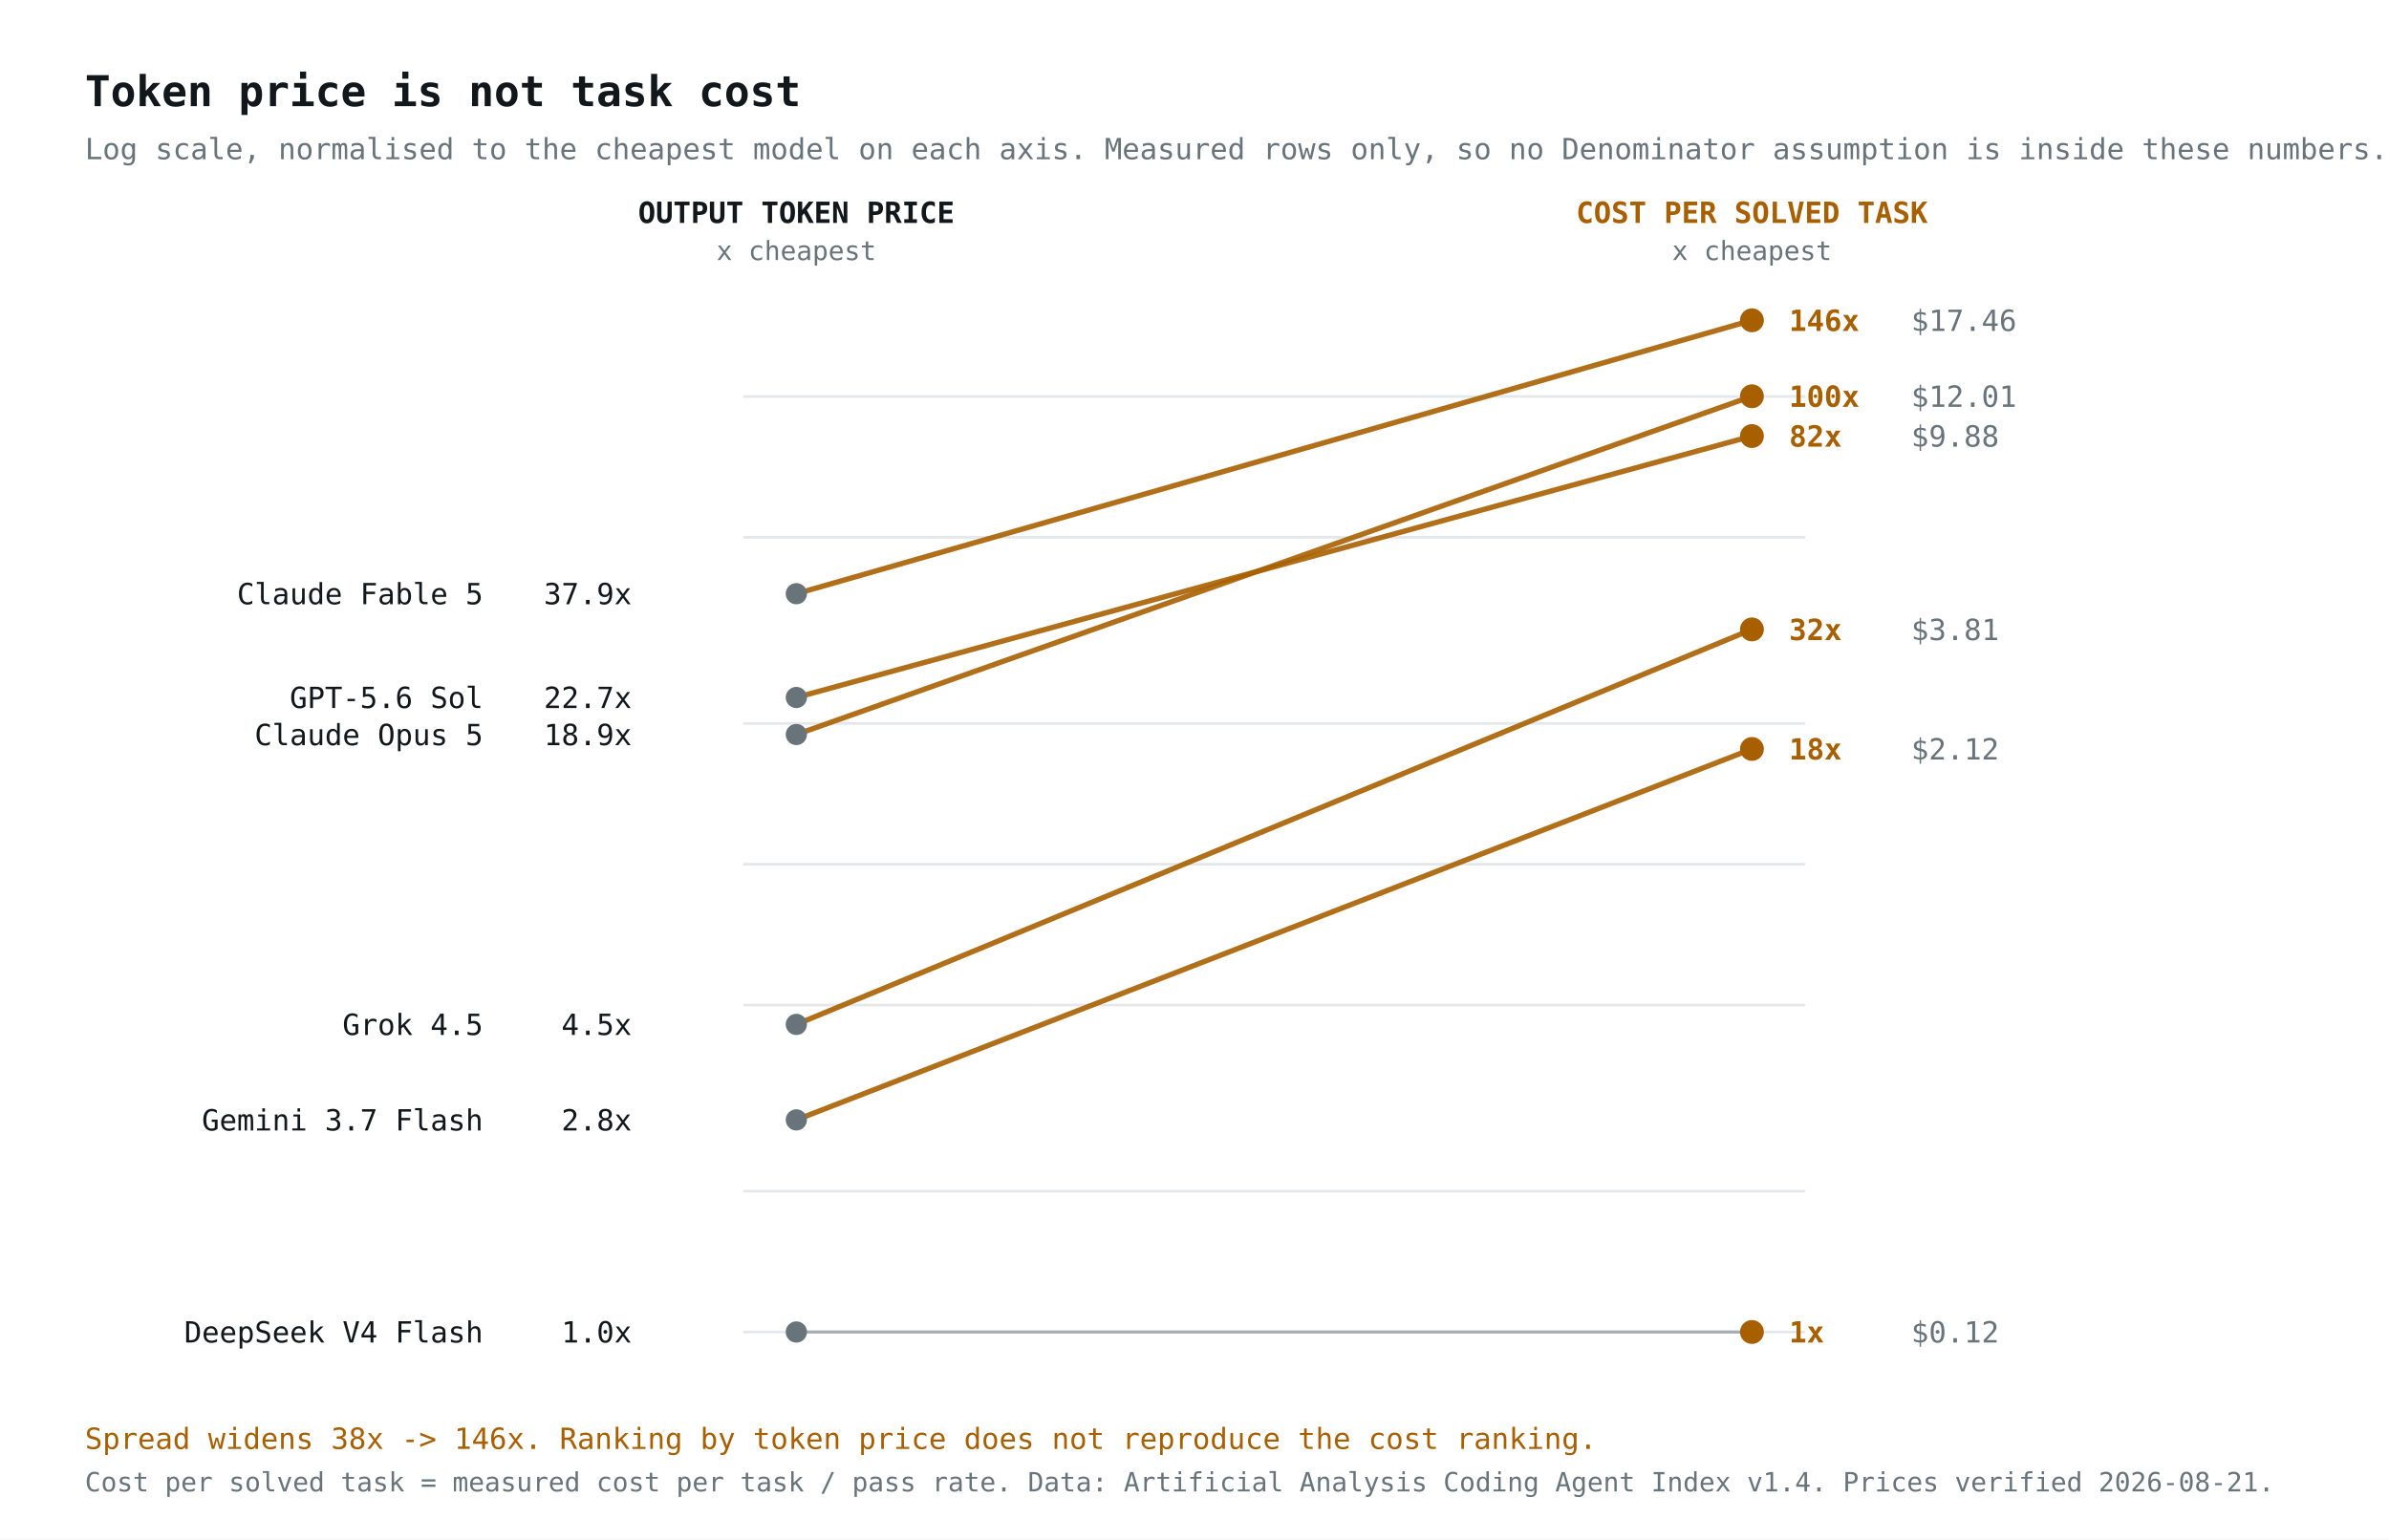
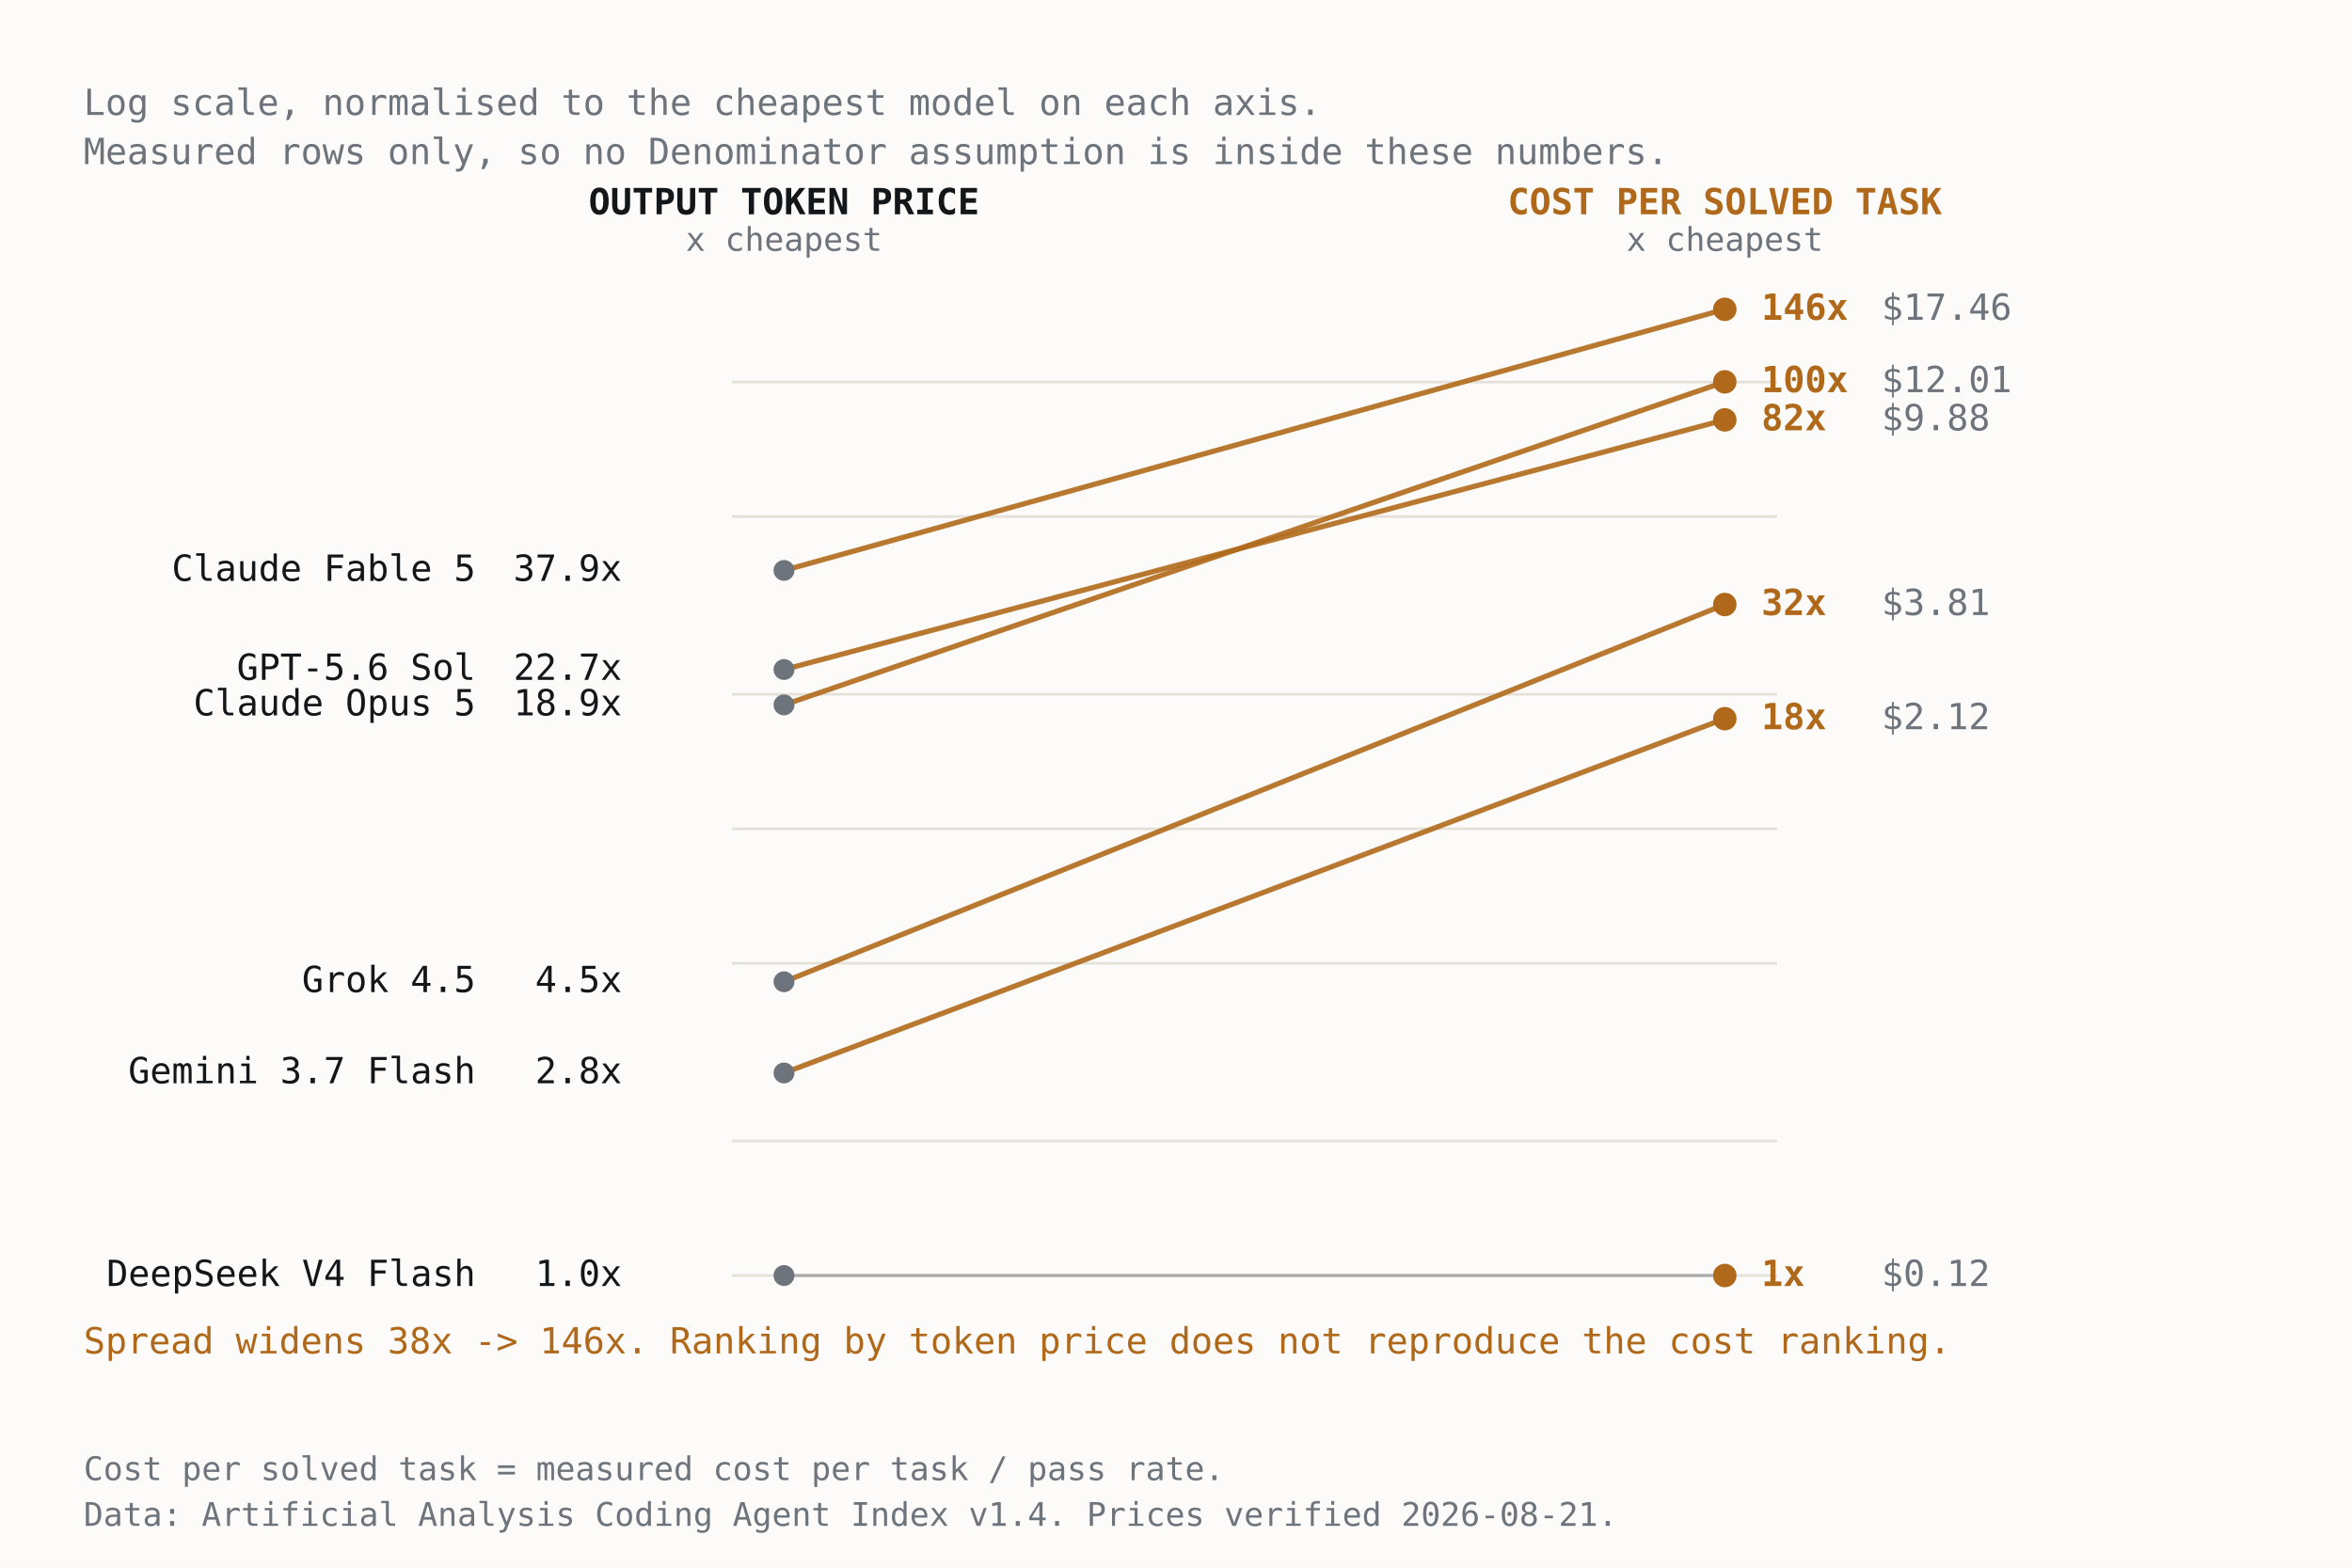
- <svg xmlns="http://www.w3.org/2000/svg" width="900" height="580" viewBox="0 0 900 580" role="img" aria-label="Token price is not task cost">
-   <rect width="900" height="580" fill="#FFFFFF" />
-   <text x="32.0" y="40.0" fill="#11171B" font-family="JetBrains Mono, SFMono-Regular, Menlo, Consolas, monospace" font-size="16" font-weight="700" text-anchor="start">Token price is not task cost</text>
-   <text x="32.0" y="60.0" fill="#68737A" font-family="JetBrains Mono, SFMono-Regular, Menlo, Consolas, monospace" font-size="11" font-weight="400" text-anchor="start">Log scale, normalised to the cheapest model on each axis. Measured rows only, so no Denominator assumption is inside these numbers.</text>
-   <line x1="280" y1="501.935" x2="680" y2="501.935" stroke="#E4E8EB" stroke-width="1" />
-   <line x1="280" y1="448.876" x2="680" y2="448.876" stroke="#E4E8EB" stroke-width="1" />
-   <line x1="280" y1="378.735" x2="680" y2="378.735" stroke="#E4E8EB" stroke-width="1" />
-   <line x1="280" y1="325.676" x2="680" y2="325.676" stroke="#E4E8EB" stroke-width="1" />
-   <line x1="280" y1="272.616" x2="680" y2="272.616" stroke="#E4E8EB" stroke-width="1" />
-   <line x1="280" y1="202.476" x2="680" y2="202.476" stroke="#E4E8EB" stroke-width="1" />
-   <line x1="280" y1="149.416" x2="680" y2="149.416" stroke="#E4E8EB" stroke-width="1" />
-   <text x="300.0" y="84.0" fill="#11171B" font-family="JetBrains Mono, SFMono-Regular, Menlo, Consolas, monospace" font-size="11" font-weight="700" text-anchor="middle">OUTPUT TOKEN PRICE</text>
-   <text x="300.0" y="98.0" fill="#68737A" font-family="JetBrains Mono, SFMono-Regular, Menlo, Consolas, monospace" font-size="10" font-weight="400" text-anchor="middle">x cheapest</text>
-   <text x="660.0" y="84.0" fill="#A85F00" font-family="JetBrains Mono, SFMono-Regular, Menlo, Consolas, monospace" font-size="11" font-weight="700" text-anchor="middle">COST PER SOLVED TASK</text>
-   <text x="660.0" y="98.0" fill="#68737A" font-family="JetBrains Mono, SFMono-Regular, Menlo, Consolas, monospace" font-size="10" font-weight="400" text-anchor="middle">x cheapest</text>
-   <line x1="300" y1="501.935" x2="660" y2="501.935" stroke="#68737A" stroke-width="1.2" opacity="0.5" />
-   <circle cx="300" cy="501.935" r="4" fill="#68737A" />
-   <circle cx="660" cy="501.935" r="4.5" fill="#A85F00" />
-   <text x="238.0" y="505.9" fill="#11171B" font-family="JetBrains Mono, SFMono-Regular, Menlo, Consolas, monospace" font-size="11" font-weight="400" text-anchor="end">1.0x</text>
-   <text x="182.0" y="505.9" fill="#11171B" font-family="JetBrains Mono, SFMono-Regular, Menlo, Consolas, monospace" font-size="11" font-weight="400" text-anchor="end">DeepSeek V4 Flash</text>
-   <text x="674.0" y="505.9" fill="#A85F00" font-family="JetBrains Mono, SFMono-Regular, Menlo, Consolas, monospace" font-size="11" font-weight="700" text-anchor="start">1x</text>
-   <text x="720.0" y="505.9" fill="#68737A" font-family="JetBrains Mono, SFMono-Regular, Menlo, Consolas, monospace" font-size="11" font-weight="400" text-anchor="start">$0.12</text>
-   <line x1="300" y1="422.009" x2="660" y2="282.233" stroke="#A85F00" stroke-width="2" opacity="0.9" />
-   <circle cx="300" cy="422.009" r="4" fill="#68737A" />
-   <circle cx="660" cy="282.233" r="4.5" fill="#A85F00" />
-   <text x="238.0" y="426.0" fill="#11171B" font-family="JetBrains Mono, SFMono-Regular, Menlo, Consolas, monospace" font-size="11" font-weight="400" text-anchor="end">2.8x</text>
-   <text x="182.0" y="426.0" fill="#11171B" font-family="JetBrains Mono, SFMono-Regular, Menlo, Consolas, monospace" font-size="11" font-weight="400" text-anchor="end">Gemini 3.7 Flash</text>
-   <text x="674.0" y="286.2" fill="#A85F00" font-family="JetBrains Mono, SFMono-Regular, Menlo, Consolas, monospace" font-size="11" font-weight="700" text-anchor="start">18x</text>
-   <text x="720.0" y="286.2" fill="#68737A" font-family="JetBrains Mono, SFMono-Regular, Menlo, Consolas, monospace" font-size="11" font-weight="400" text-anchor="start">$2.12</text>
-   <line x1="300" y1="386.031" x2="660" y2="237.188" stroke="#A85F00" stroke-width="2" opacity="0.9" />
-   <circle cx="300" cy="386.031" r="4" fill="#68737A" />
-   <circle cx="660" cy="237.188" r="4.5" fill="#A85F00" />
-   <text x="238.0" y="390.0" fill="#11171B" font-family="JetBrains Mono, SFMono-Regular, Menlo, Consolas, monospace" font-size="11" font-weight="400" text-anchor="end">4.5x</text>
-   <text x="182.0" y="390.0" fill="#11171B" font-family="JetBrains Mono, SFMono-Regular, Menlo, Consolas, monospace" font-size="11" font-weight="400" text-anchor="end">Grok 4.5</text>
-   <text x="674.0" y="241.2" fill="#A85F00" font-family="JetBrains Mono, SFMono-Regular, Menlo, Consolas, monospace" font-size="11" font-weight="700" text-anchor="start">32x</text>
-   <text x="720.0" y="241.2" fill="#68737A" font-family="JetBrains Mono, SFMono-Regular, Menlo, Consolas, monospace" font-size="11" font-weight="400" text-anchor="start">$3.81</text>
-   <line x1="300" y1="262.831" x2="660" y2="164.321" stroke="#A85F00" stroke-width="2" opacity="0.9" />
-   <circle cx="300" cy="262.831" r="4" fill="#68737A" />
-   <circle cx="660" cy="164.321" r="4.5" fill="#A85F00" />
-   <text x="238.0" y="266.8" fill="#11171B" font-family="JetBrains Mono, SFMono-Regular, Menlo, Consolas, monospace" font-size="11" font-weight="400" text-anchor="end">22.7x</text>
-   <text x="182.0" y="266.8" fill="#11171B" font-family="JetBrains Mono, SFMono-Regular, Menlo, Consolas, monospace" font-size="11" font-weight="400" text-anchor="end">GPT-5.6 Sol</text>
-   <text x="674.0" y="168.3" fill="#A85F00" font-family="JetBrains Mono, SFMono-Regular, Menlo, Consolas, monospace" font-size="11" font-weight="700" text-anchor="start">82x</text>
-   <text x="720.0" y="168.3" fill="#68737A" font-family="JetBrains Mono, SFMono-Regular, Menlo, Consolas, monospace" font-size="11" font-weight="400" text-anchor="start">$9.88</text>
-   <line x1="300" y1="276.787" x2="660" y2="149.323" stroke="#A85F00" stroke-width="2" opacity="0.9" />
-   <circle cx="300" cy="276.787" r="4" fill="#68737A" />
-   <circle cx="660" cy="149.323" r="4.5" fill="#A85F00" />
-   <text x="238.0" y="280.8" fill="#11171B" font-family="JetBrains Mono, SFMono-Regular, Menlo, Consolas, monospace" font-size="11" font-weight="400" text-anchor="end">18.9x</text>
-   <text x="182.0" y="280.8" fill="#11171B" font-family="JetBrains Mono, SFMono-Regular, Menlo, Consolas, monospace" font-size="11" font-weight="400" text-anchor="end">Claude Opus 5</text>
-   <text x="674.0" y="153.3" fill="#A85F00" font-family="JetBrains Mono, SFMono-Regular, Menlo, Consolas, monospace" font-size="11" font-weight="700" text-anchor="start">100x</text>
-   <text x="720.0" y="153.3" fill="#68737A" font-family="JetBrains Mono, SFMono-Regular, Menlo, Consolas, monospace" font-size="11" font-weight="400" text-anchor="start">$12.01</text>
-   <line x1="300" y1="223.728" x2="660" y2="120.699" stroke="#A85F00" stroke-width="2" opacity="0.9" />
-   <circle cx="300" cy="223.728" r="4" fill="#68737A" />
-   <circle cx="660" cy="120.699" r="4.5" fill="#A85F00" />
-   <text x="238.0" y="227.7" fill="#11171B" font-family="JetBrains Mono, SFMono-Regular, Menlo, Consolas, monospace" font-size="11" font-weight="400" text-anchor="end">37.9x</text>
-   <text x="182.0" y="227.7" fill="#11171B" font-family="JetBrains Mono, SFMono-Regular, Menlo, Consolas, monospace" font-size="11" font-weight="400" text-anchor="end">Claude Fable 5</text>
-   <text x="674.0" y="124.7" fill="#A85F00" font-family="JetBrains Mono, SFMono-Regular, Menlo, Consolas, monospace" font-size="11" font-weight="700" text-anchor="start">146x</text>
-   <text x="720.0" y="124.7" fill="#68737A" font-family="JetBrains Mono, SFMono-Regular, Menlo, Consolas, monospace" font-size="11" font-weight="400" text-anchor="start">$17.46</text>
-   <text x="32.0" y="546.0" fill="#A85F00" font-family="JetBrains Mono, SFMono-Regular, Menlo, Consolas, monospace" font-size="11" font-weight="400" text-anchor="start">Spread widens 38x -&gt; 146x. Ranking by token price does not reproduce the cost ranking.</text>
-   <text x="32.0" y="562.0" fill="#68737A" font-family="JetBrains Mono, SFMono-Regular, Menlo, Consolas, monospace" font-size="10" font-weight="400" text-anchor="start">Cost per solved task = measured cost per task / pass rate. Data: Artificial Analysis Coding Agent Index v1.4. Prices verified 2026-08-21.</text>
+ <svg xmlns="http://www.w3.org/2000/svg" width="900" height="600" viewBox="0 0 900 600" role="img" aria-label="Token price is not task cost">
+   <rect width="900" height="600" fill="#FCFBF9" />
+   <text x="32.0" y="44.0" fill="#6E747B" font-family="JetBrains Mono, SFMono-Regular, Menlo, Consolas, monospace" font-size="13.8" font-weight="400" text-anchor="start">Log scale, normalised to the cheapest model on each axis.</text>
+   <text x="32.0" y="62.8" fill="#6E747B" font-family="JetBrains Mono, SFMono-Regular, Menlo, Consolas, monospace" font-size="13.8" font-weight="400" text-anchor="start">Measured rows only, so no Denominator assumption is inside these numbers.</text>
+   <g transform="translate(0,-20)">
+     <line x1="280" y1="508.177" x2="680" y2="508.177" stroke="#E6E1D8" stroke-width="1" />
+     <line x1="280" y1="456.709" x2="680" y2="456.709" stroke="#E6E1D8" stroke-width="1" />
+     <line x1="280" y1="388.673" x2="680" y2="388.673" stroke="#E6E1D8" stroke-width="1" />
+     <line x1="280" y1="337.205" x2="680" y2="337.205" stroke="#E6E1D8" stroke-width="1" />
+     <line x1="280" y1="285.738" x2="680" y2="285.738" stroke="#E6E1D8" stroke-width="1" />
+     <line x1="280" y1="217.701" x2="680" y2="217.701" stroke="#E6E1D8" stroke-width="1" />
+     <line x1="280" y1="166.234" x2="680" y2="166.234" stroke="#E6E1D8" stroke-width="1" />
+     <text x="300.0" y="102.0" fill="#14171A" font-family="JetBrains Mono, SFMono-Regular, Menlo, Consolas, monospace" font-size="13.8" font-weight="700" text-anchor="middle">OUTPUT TOKEN PRICE</text>
+     <text x="300.0" y="116.0" fill="#6E747B" font-family="JetBrains Mono, SFMono-Regular, Menlo, Consolas, monospace" font-size="12.5" font-weight="400" text-anchor="middle">x cheapest</text>
+     <text x="660.0" y="102.0" fill="#B0691A" font-family="JetBrains Mono, SFMono-Regular, Menlo, Consolas, monospace" font-size="13.8" font-weight="700" text-anchor="middle">COST PER SOLVED TASK</text>
+     <text x="660.0" y="116.0" fill="#6E747B" font-family="JetBrains Mono, SFMono-Regular, Menlo, Consolas, monospace" font-size="12.5" font-weight="400" text-anchor="middle">x cheapest</text>
+     <line x1="300" y1="508.177" x2="660" y2="508.177" stroke="#6E747B" stroke-width="1.2" opacity="0.5" />
+     <circle cx="300" cy="508.177" r="4" fill="#6E747B" />
+     <circle cx="660" cy="508.177" r="4.5" fill="#B0691A" />
+     <text x="238.0" y="512.2" fill="#14171A" font-family="JetBrains Mono, SFMono-Regular, Menlo, Consolas, monospace" font-size="13.8" font-weight="400" text-anchor="end">1.0x</text>
+     <text x="182.0" y="512.2" fill="#14171A" font-family="JetBrains Mono, SFMono-Regular, Menlo, Consolas, monospace" font-size="13.8" font-weight="400" text-anchor="end">DeepSeek V4 Flash</text>
+     <text x="674.0" y="512.2" fill="#B0691A" font-family="JetBrains Mono, SFMono-Regular, Menlo, Consolas, monospace" font-size="13.8" font-weight="700" text-anchor="start">1x</text>
+     <text x="720.0" y="512.2" fill="#6E747B" font-family="JetBrains Mono, SFMono-Regular, Menlo, Consolas, monospace" font-size="13.8" font-weight="400" text-anchor="start">$0.12</text>
+     <line x1="300" y1="430.649" x2="660" y2="295.066" stroke="#B0691A" stroke-width="2" opacity="0.9" />
+     <circle cx="300" cy="430.649" r="4" fill="#6E747B" />
+     <circle cx="660" cy="295.066" r="4.5" fill="#B0691A" />
+     <text x="238.0" y="434.6" fill="#14171A" font-family="JetBrains Mono, SFMono-Regular, Menlo, Consolas, monospace" font-size="13.8" font-weight="400" text-anchor="end">2.8x</text>
+     <text x="182.0" y="434.6" fill="#14171A" font-family="JetBrains Mono, SFMono-Regular, Menlo, Consolas, monospace" font-size="13.8" font-weight="400" text-anchor="end">Gemini 3.7 Flash</text>
+     <text x="674.0" y="299.1" fill="#B0691A" font-family="JetBrains Mono, SFMono-Regular, Menlo, Consolas, monospace" font-size="13.8" font-weight="700" text-anchor="start">18x</text>
+     <text x="720.0" y="299.1" fill="#6E747B" font-family="JetBrains Mono, SFMono-Regular, Menlo, Consolas, monospace" font-size="13.8" font-weight="400" text-anchor="start">$2.12</text>
+     <line x1="300" y1="395.75" x2="660" y2="251.373" stroke="#B0691A" stroke-width="2" opacity="0.9" />
+     <circle cx="300" cy="395.75" r="4" fill="#6E747B" />
+     <circle cx="660" cy="251.373" r="4.5" fill="#B0691A" />
+     <text x="238.0" y="399.7" fill="#14171A" font-family="JetBrains Mono, SFMono-Regular, Menlo, Consolas, monospace" font-size="13.8" font-weight="400" text-anchor="end">4.5x</text>
+     <text x="182.0" y="399.7" fill="#14171A" font-family="JetBrains Mono, SFMono-Regular, Menlo, Consolas, monospace" font-size="13.8" font-weight="400" text-anchor="end">Grok 4.5</text>
+     <text x="674.0" y="255.4" fill="#B0691A" font-family="JetBrains Mono, SFMono-Regular, Menlo, Consolas, monospace" font-size="13.8" font-weight="700" text-anchor="start">32x</text>
+     <text x="720.0" y="255.4" fill="#6E747B" font-family="JetBrains Mono, SFMono-Regular, Menlo, Consolas, monospace" font-size="13.8" font-weight="400" text-anchor="start">$3.81</text>
+     <line x1="300" y1="276.246" x2="660" y2="180.691" stroke="#B0691A" stroke-width="2" opacity="0.9" />
+     <circle cx="300" cy="276.246" r="4" fill="#6E747B" />
+     <circle cx="660" cy="180.691" r="4.5" fill="#B0691A" />
+     <text x="238.0" y="280.2" fill="#14171A" font-family="JetBrains Mono, SFMono-Regular, Menlo, Consolas, monospace" font-size="13.8" font-weight="400" text-anchor="end">22.7x</text>
+     <text x="182.0" y="280.2" fill="#14171A" font-family="JetBrains Mono, SFMono-Regular, Menlo, Consolas, monospace" font-size="13.8" font-weight="400" text-anchor="end">GPT-5.6 Sol</text>
+     <text x="674.0" y="184.7" fill="#B0691A" font-family="JetBrains Mono, SFMono-Regular, Menlo, Consolas, monospace" font-size="13.8" font-weight="700" text-anchor="start">82x</text>
+     <text x="720.0" y="184.7" fill="#6E747B" font-family="JetBrains Mono, SFMono-Regular, Menlo, Consolas, monospace" font-size="13.8" font-weight="400" text-anchor="start">$9.88</text>
+     <line x1="300" y1="289.784" x2="660" y2="166.143" stroke="#B0691A" stroke-width="2" opacity="0.9" />
+     <circle cx="300" cy="289.784" r="4" fill="#6E747B" />
+     <circle cx="660" cy="166.143" r="4.5" fill="#B0691A" />
+     <text x="238.0" y="293.8" fill="#14171A" font-family="JetBrains Mono, SFMono-Regular, Menlo, Consolas, monospace" font-size="13.8" font-weight="400" text-anchor="end">18.9x</text>
+     <text x="182.0" y="293.8" fill="#14171A" font-family="JetBrains Mono, SFMono-Regular, Menlo, Consolas, monospace" font-size="13.8" font-weight="400" text-anchor="end">Claude Opus 5</text>
+     <text x="674.0" y="170.1" fill="#B0691A" font-family="JetBrains Mono, SFMono-Regular, Menlo, Consolas, monospace" font-size="13.8" font-weight="700" text-anchor="start">100x</text>
+     <text x="720.0" y="170.1" fill="#6E747B" font-family="JetBrains Mono, SFMono-Regular, Menlo, Consolas, monospace" font-size="13.8" font-weight="400" text-anchor="start">$12.01</text>
+     <line x1="300" y1="238.316" x2="660" y2="138.378" stroke="#B0691A" stroke-width="2" opacity="0.9" />
+     <circle cx="300" cy="238.316" r="4" fill="#6E747B" />
+     <circle cx="660" cy="138.378" r="4.5" fill="#B0691A" />
+     <text x="238.0" y="242.3" fill="#14171A" font-family="JetBrains Mono, SFMono-Regular, Menlo, Consolas, monospace" font-size="13.8" font-weight="400" text-anchor="end">37.9x</text>
+     <text x="182.0" y="242.3" fill="#14171A" font-family="JetBrains Mono, SFMono-Regular, Menlo, Consolas, monospace" font-size="13.8" font-weight="400" text-anchor="end">Claude Fable 5</text>
+     <text x="674.0" y="142.4" fill="#B0691A" font-family="JetBrains Mono, SFMono-Regular, Menlo, Consolas, monospace" font-size="13.8" font-weight="700" text-anchor="start">146x</text>
+     <text x="720.0" y="142.4" fill="#6E747B" font-family="JetBrains Mono, SFMono-Regular, Menlo, Consolas, monospace" font-size="13.8" font-weight="400" text-anchor="start">$17.46</text>
+     <text x="32.0" y="538.0" fill="#B0691A" font-family="JetBrains Mono, SFMono-Regular, Menlo, Consolas, monospace" font-size="13.8" font-weight="400" text-anchor="start">Spread widens 38x -&gt; 146x. Ranking by token price does not reproduce the cost ranking.</text>
+   </g>
+   <text x="32.0" y="566.5" fill="#6E747B" font-family="JetBrains Mono, SFMono-Regular, Menlo, Consolas, monospace" font-size="12.5" font-weight="400" text-anchor="start">Cost per solved task = measured cost per task / pass rate.</text>
+   <text x="32.0" y="584.0" fill="#6E747B" font-family="JetBrains Mono, SFMono-Regular, Menlo, Consolas, monospace" font-size="12.5" font-weight="400" text-anchor="start">Data: Artificial Analysis Coding Agent Index v1.4. Prices verified 2026-08-21.</text>
</svg>
